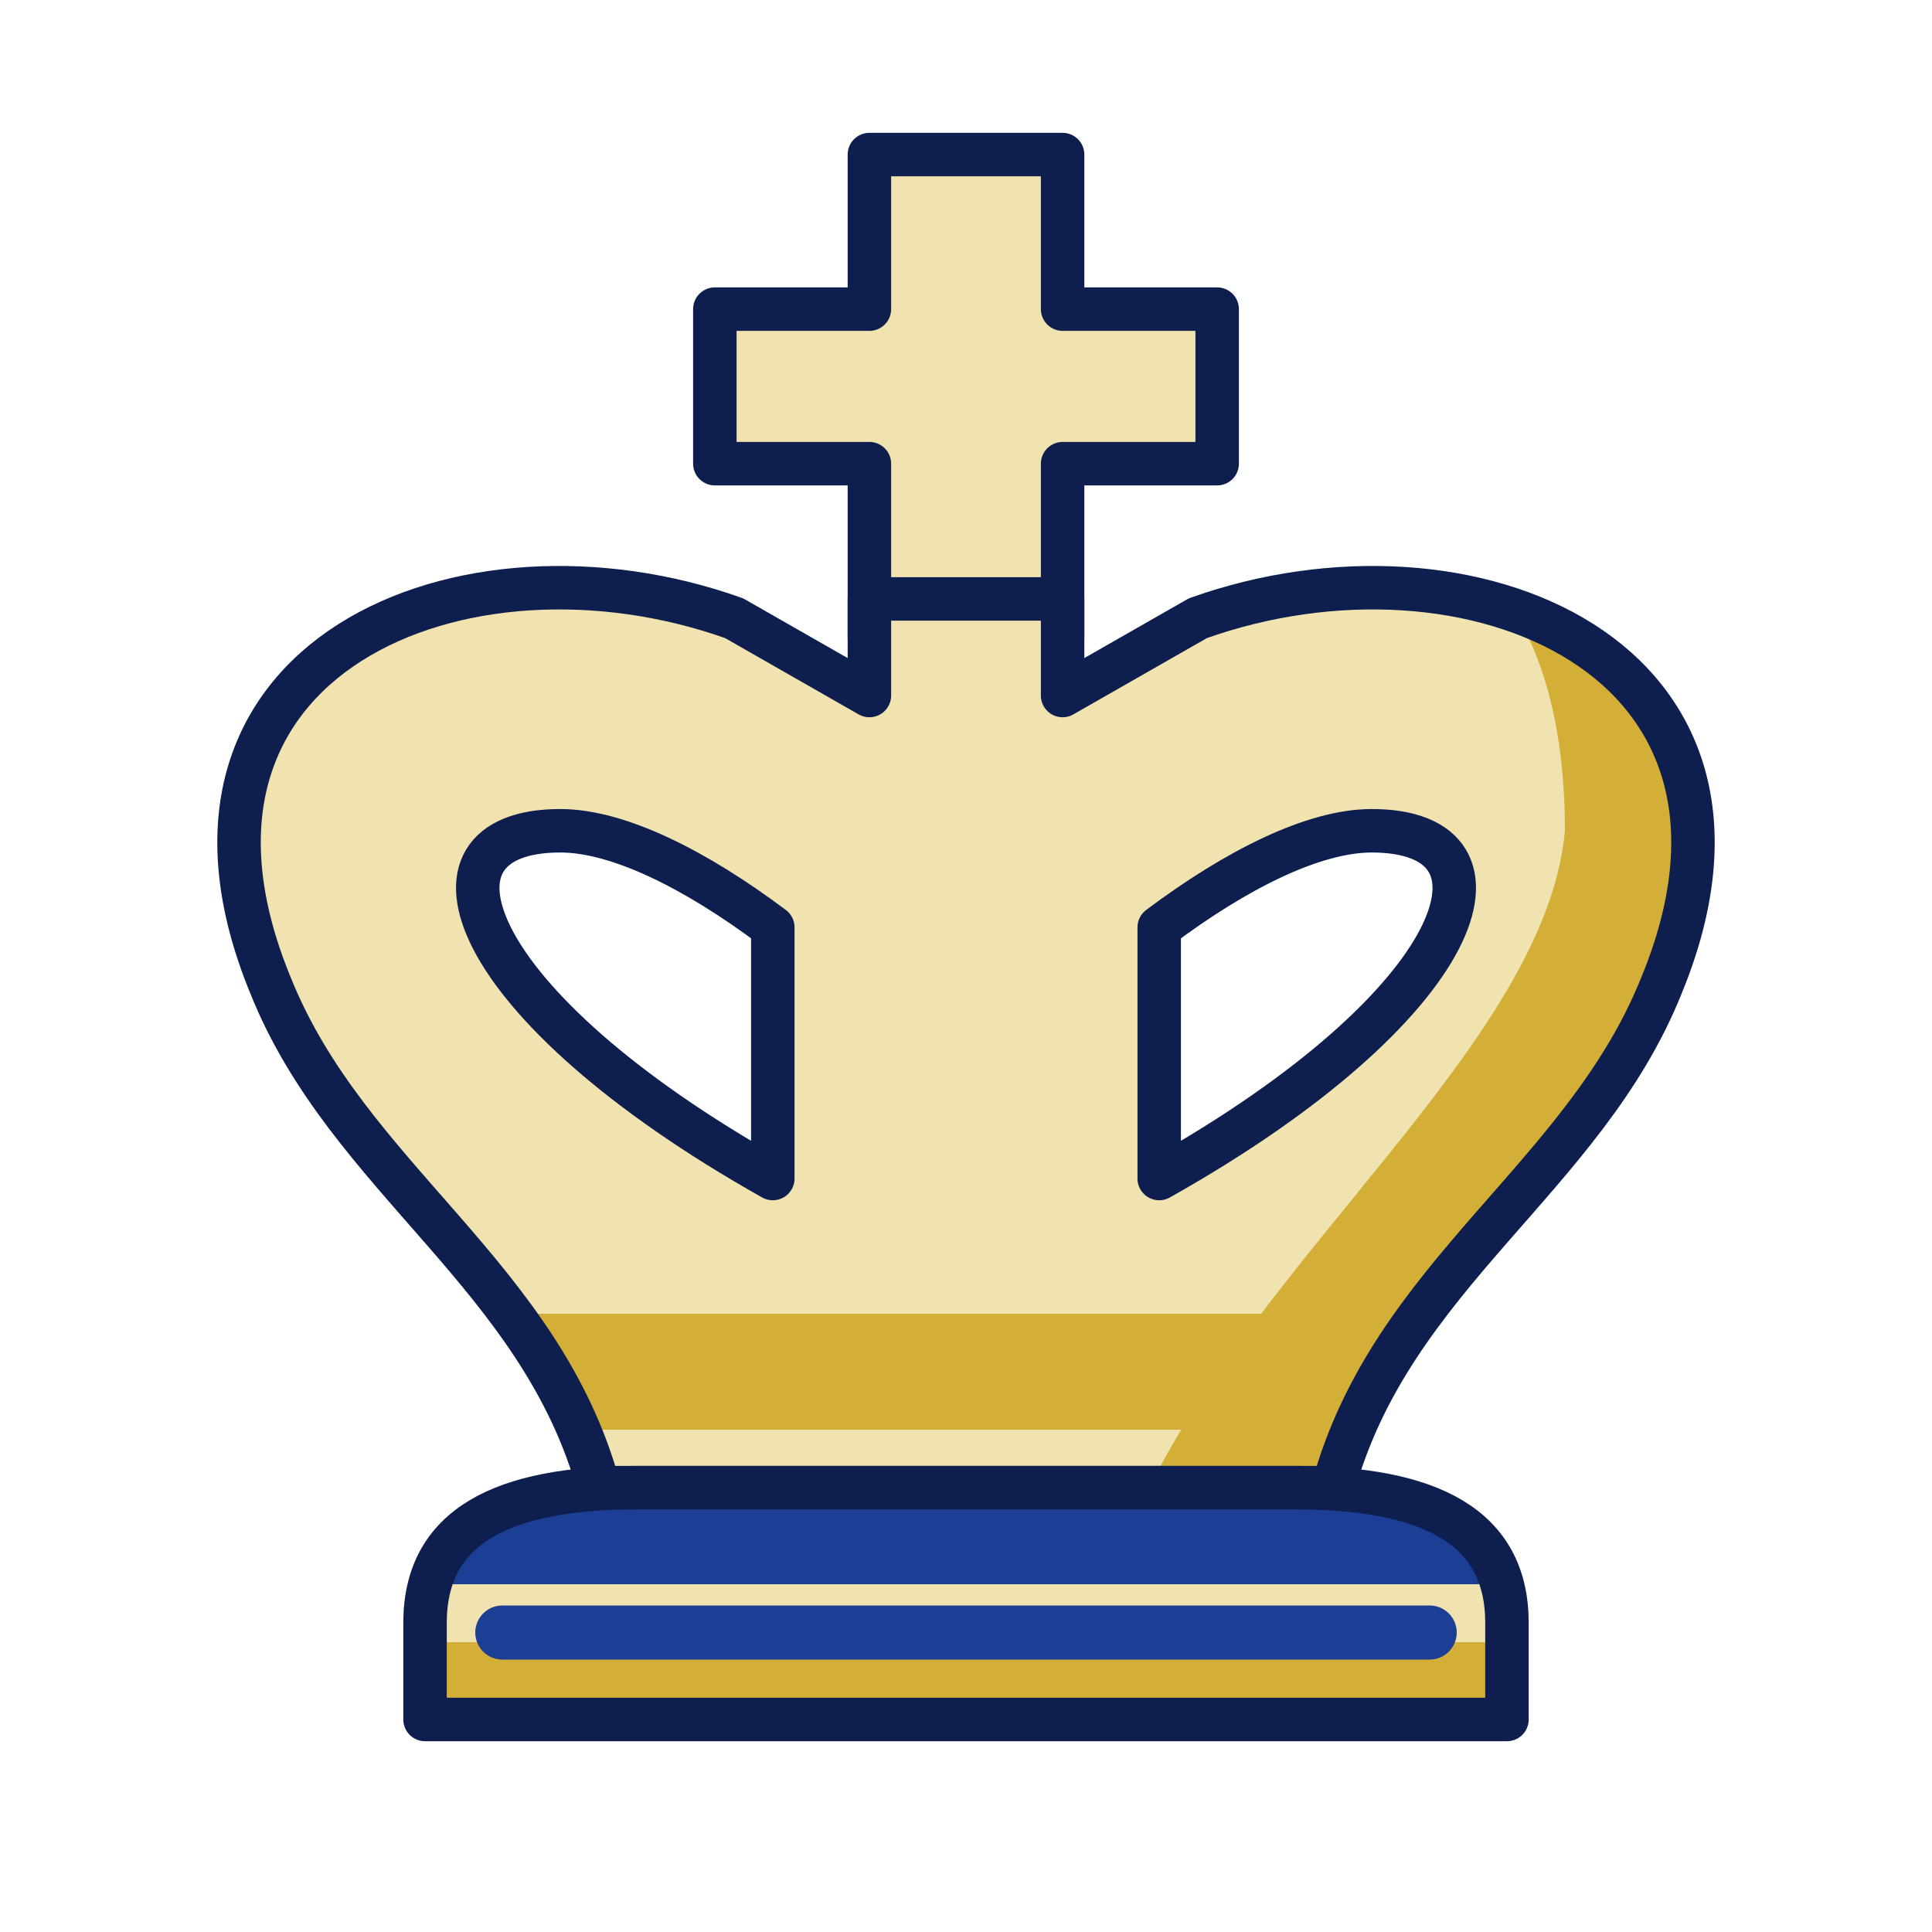
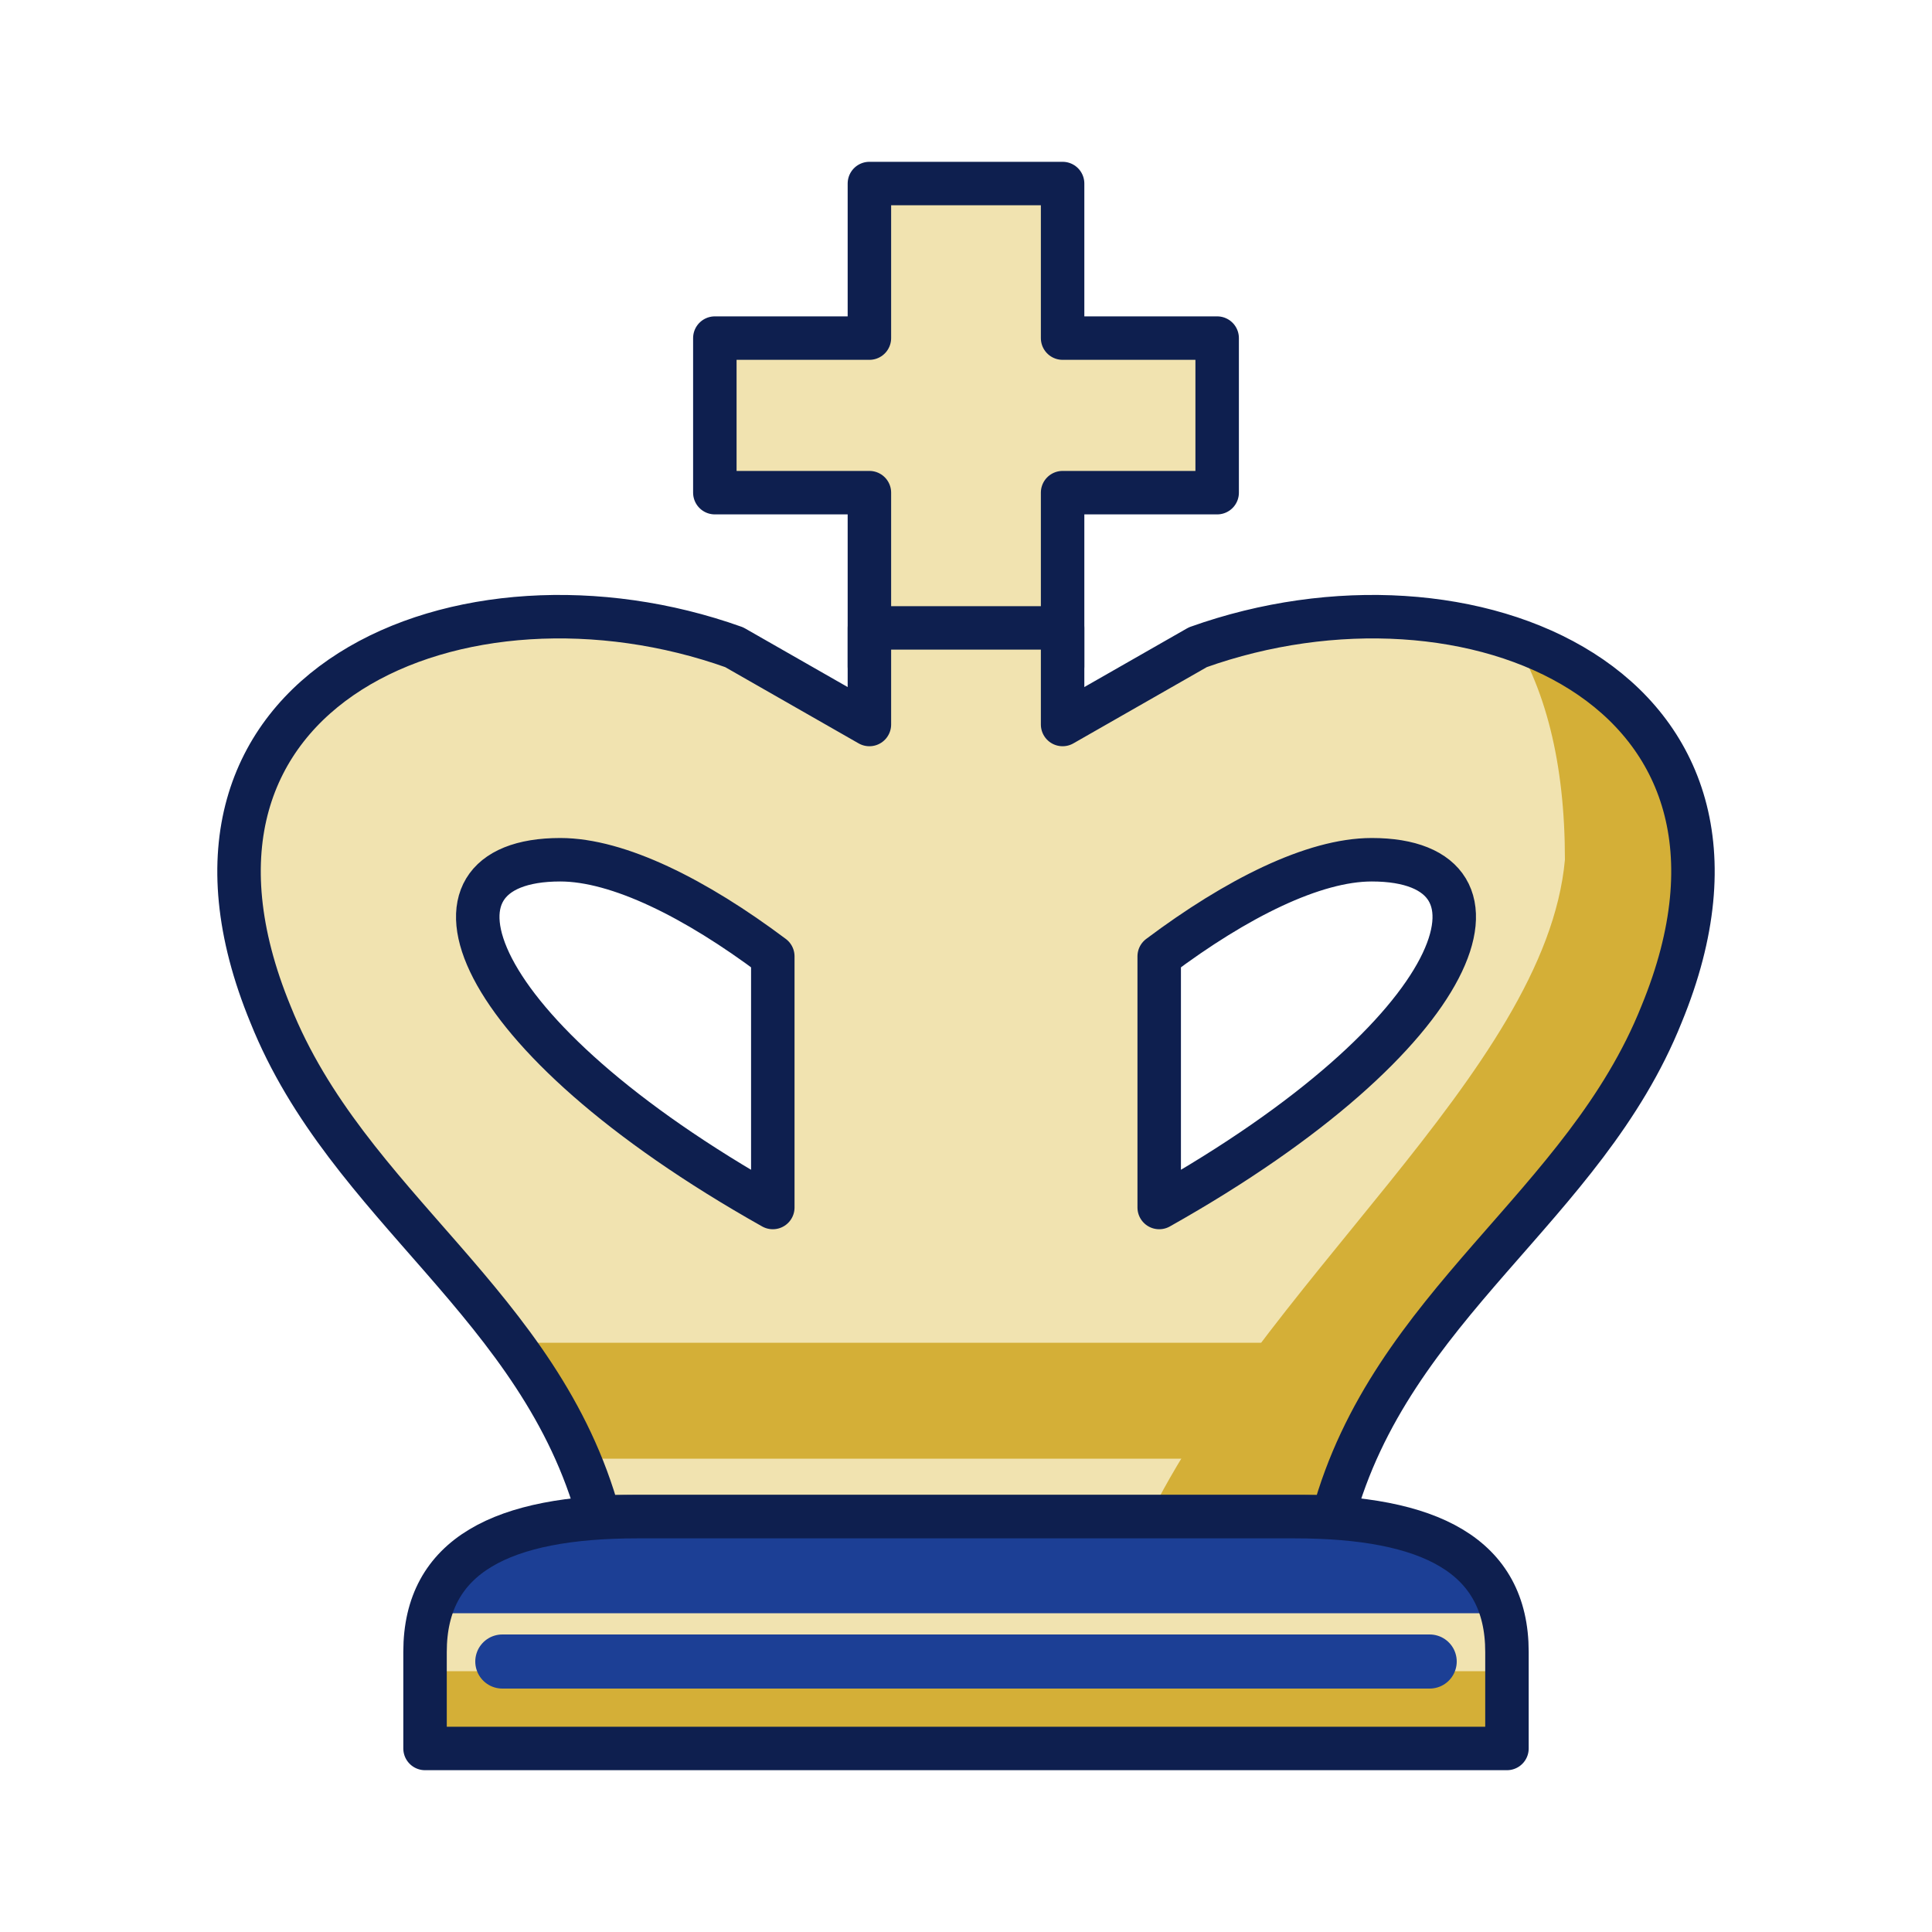
- <svg xmlns="http://www.w3.org/2000/svg" viewBox="0 0 100 100">
+ <svg xmlns="http://www.w3.org/2000/svg" viewBox="0 -1.5 100 100">
  <g fill="#F1E3B0" stroke="#0E1F4F" stroke-width="2.25" stroke-linejoin="round" stroke-linecap="round">
    <path d="M45 8 H55 V16 H63 V24 H55 V33 H45 V24 H37 V16 H45 Z" fill="#F1E3B0" stroke="none" fill-rule="evenodd" />
    <defs>
      <clipPath id="s10">
        <path d="M45 8 H55 V16 H63 V24 H55 V33 H45 V24 H37 V16 H45 Z" clip-rule="evenodd" />
      </clipPath>
    </defs>
    <g stroke="none" clip-path="url(#s10)">
      <path d="M10 68 H90 V74 H10 Z" fill="#D4AF37" />
      <path d="M10 78 H90 V82 H10 Z" fill="#1C3F95" />
    </g>
    <path d="M45 8 H55 V16 H63 V24 H55 V33 H45 V24 H37 V16 H45 Z" fill="none" />
    <path d="M31 77 C28 66 18 61 14 51 C7 34 24 27 38 32 L45 36 V31 H55 V36 L62 32 C76 27 93 34 86 51 C82 61 72 66 69 77 Z M29 43 C21 43 24 52 40 61 V48 C36 45 32 43 29 43 Z M71 43 C68 43 64 45 60 48 V61 C76 52 79 43 71 43 Z" fill="#F1E3B0" stroke="none" fill-rule="evenodd" />
    <defs>
      <clipPath id="s11">
        <path d="M31 77 C28 66 18 61 14 51 C7 34 24 27 38 32 L45 36 V31 H55 V36 L62 32 C76 27 93 34 86 51 C82 61 72 66 69 77 Z M29 43 C21 43 24 52 40 61 V48 C36 45 32 43 29 43 Z M71 43 C68 43 64 45 60 48 V61 C76 52 79 43 71 43 Z" clip-rule="evenodd" />
      </clipPath>
    </defs>
    <path d="M78 31 C89 35 91 43 86 51 C82 61 72 66 69 78 H59 C65 65 80 54 81 43 C81 38 80 34 78 31 Z" fill="#D4AF37" stroke="none" clip-path="url(#s11)" />
    <g stroke="none" clip-path="url(#s11)">
      <path d="M10 68 H90 V74 H10 Z" fill="#D4AF37" />
      <path d="M10 78 H90 V82 H10 Z" fill="#1C3F95" />
    </g>
    <path d="M31 77 C28 66 18 61 14 51 C7 34 24 27 38 32 L45 36 V31 H55 V36 L62 32 C76 27 93 34 86 51 C82 61 72 66 69 77 Z M29 43 C21 43 24 52 40 61 V48 C36 45 32 43 29 43 Z M71 43 C68 43 64 45 60 48 V61 C76 52 79 43 71 43 Z" fill="none" />
    <path d="M22 89 V84 C22 79 26 77 33 77 H67 C74 77 78 79 78 84 V89 Z" fill="#F1E3B0" stroke="none" fill-rule="evenodd" />
    <defs>
      <clipPath id="s12">
        <path d="M22 89 V84 C22 79 26 77 33 77 H67 C74 77 78 79 78 84 V89 Z" clip-rule="evenodd" />
      </clipPath>
    </defs>
    <path d="M21 85 H79 V90 H21 Z" fill="#D4AF37" stroke="none" clip-path="url(#s12)" />
    <g stroke="none" clip-path="url(#s12)">
      <path d="M10 68 H90 V74 H10 Z" fill="#D4AF37" />
      <path d="M10 78 H90 V82 H10 Z" fill="#1C3F95" />
    </g>
    <path d="M22 89 V84 C22 79 26 77 33 77 H67 C74 77 78 79 78 84 V89 Z" fill="none" />
    <path d="M26 84.5 H74" fill="none" stroke="#1C3F95" stroke-width="2.8" stroke-linecap="round" />
  </g>
</svg>
